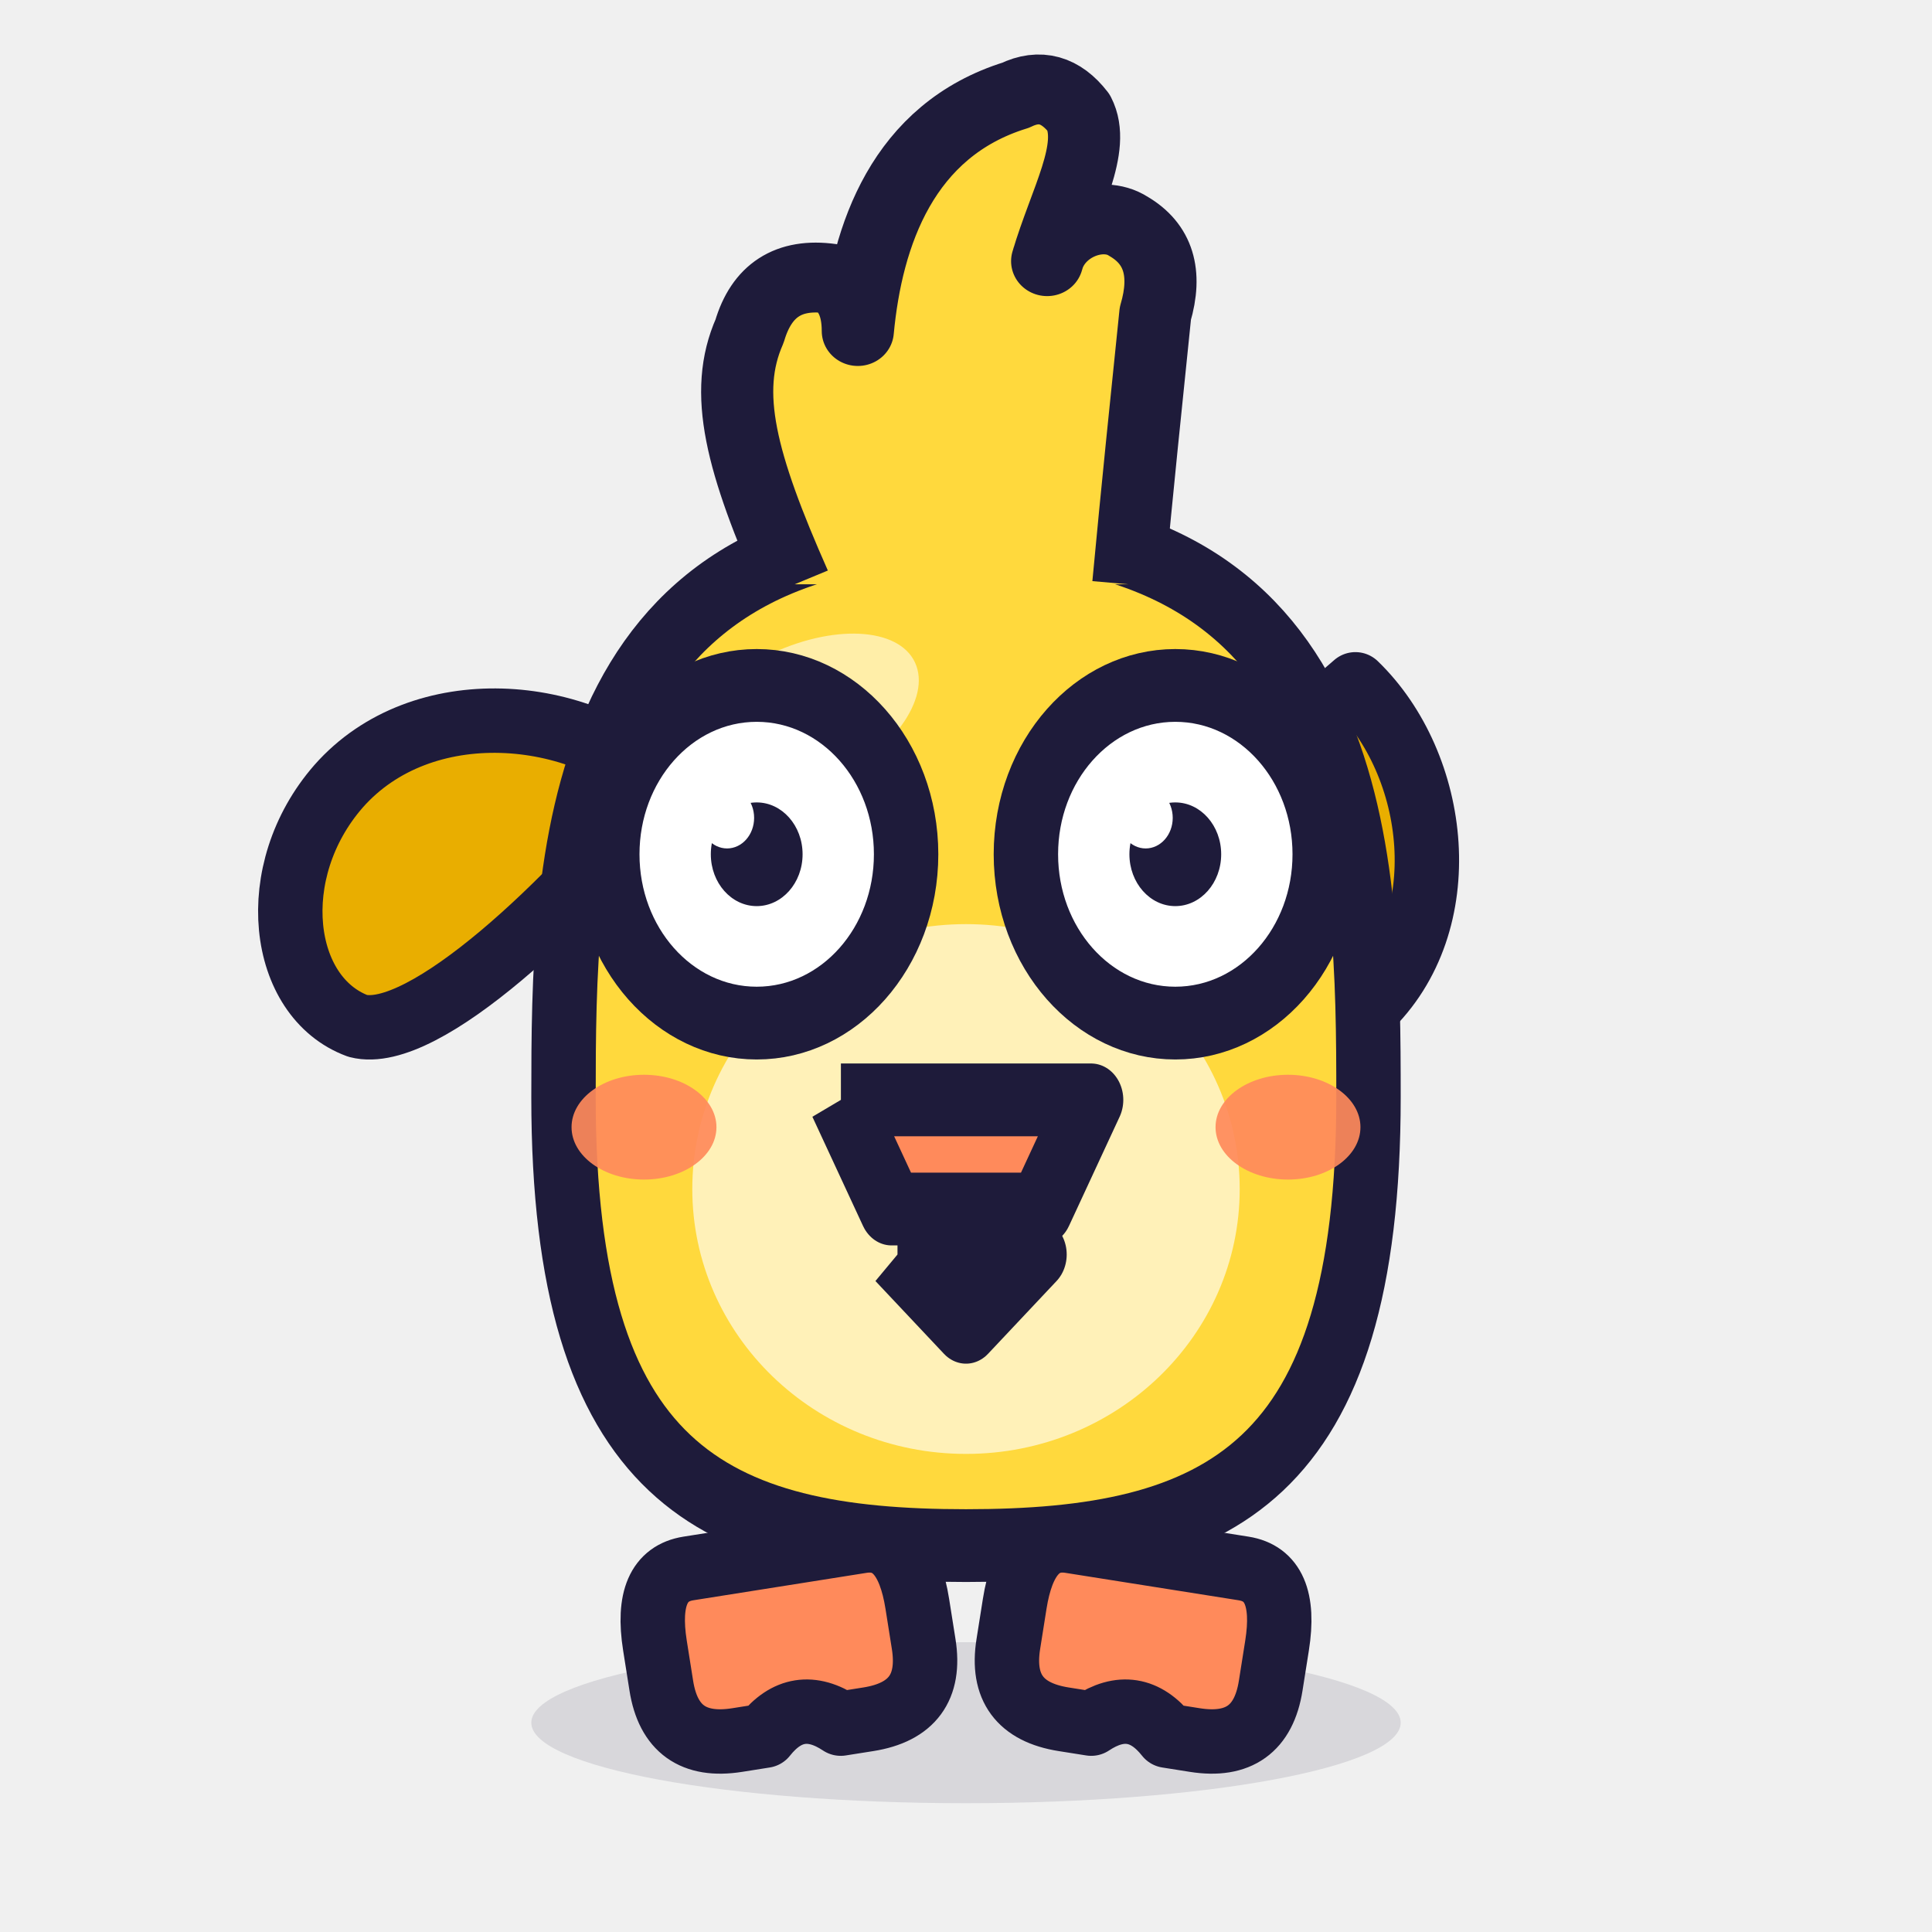
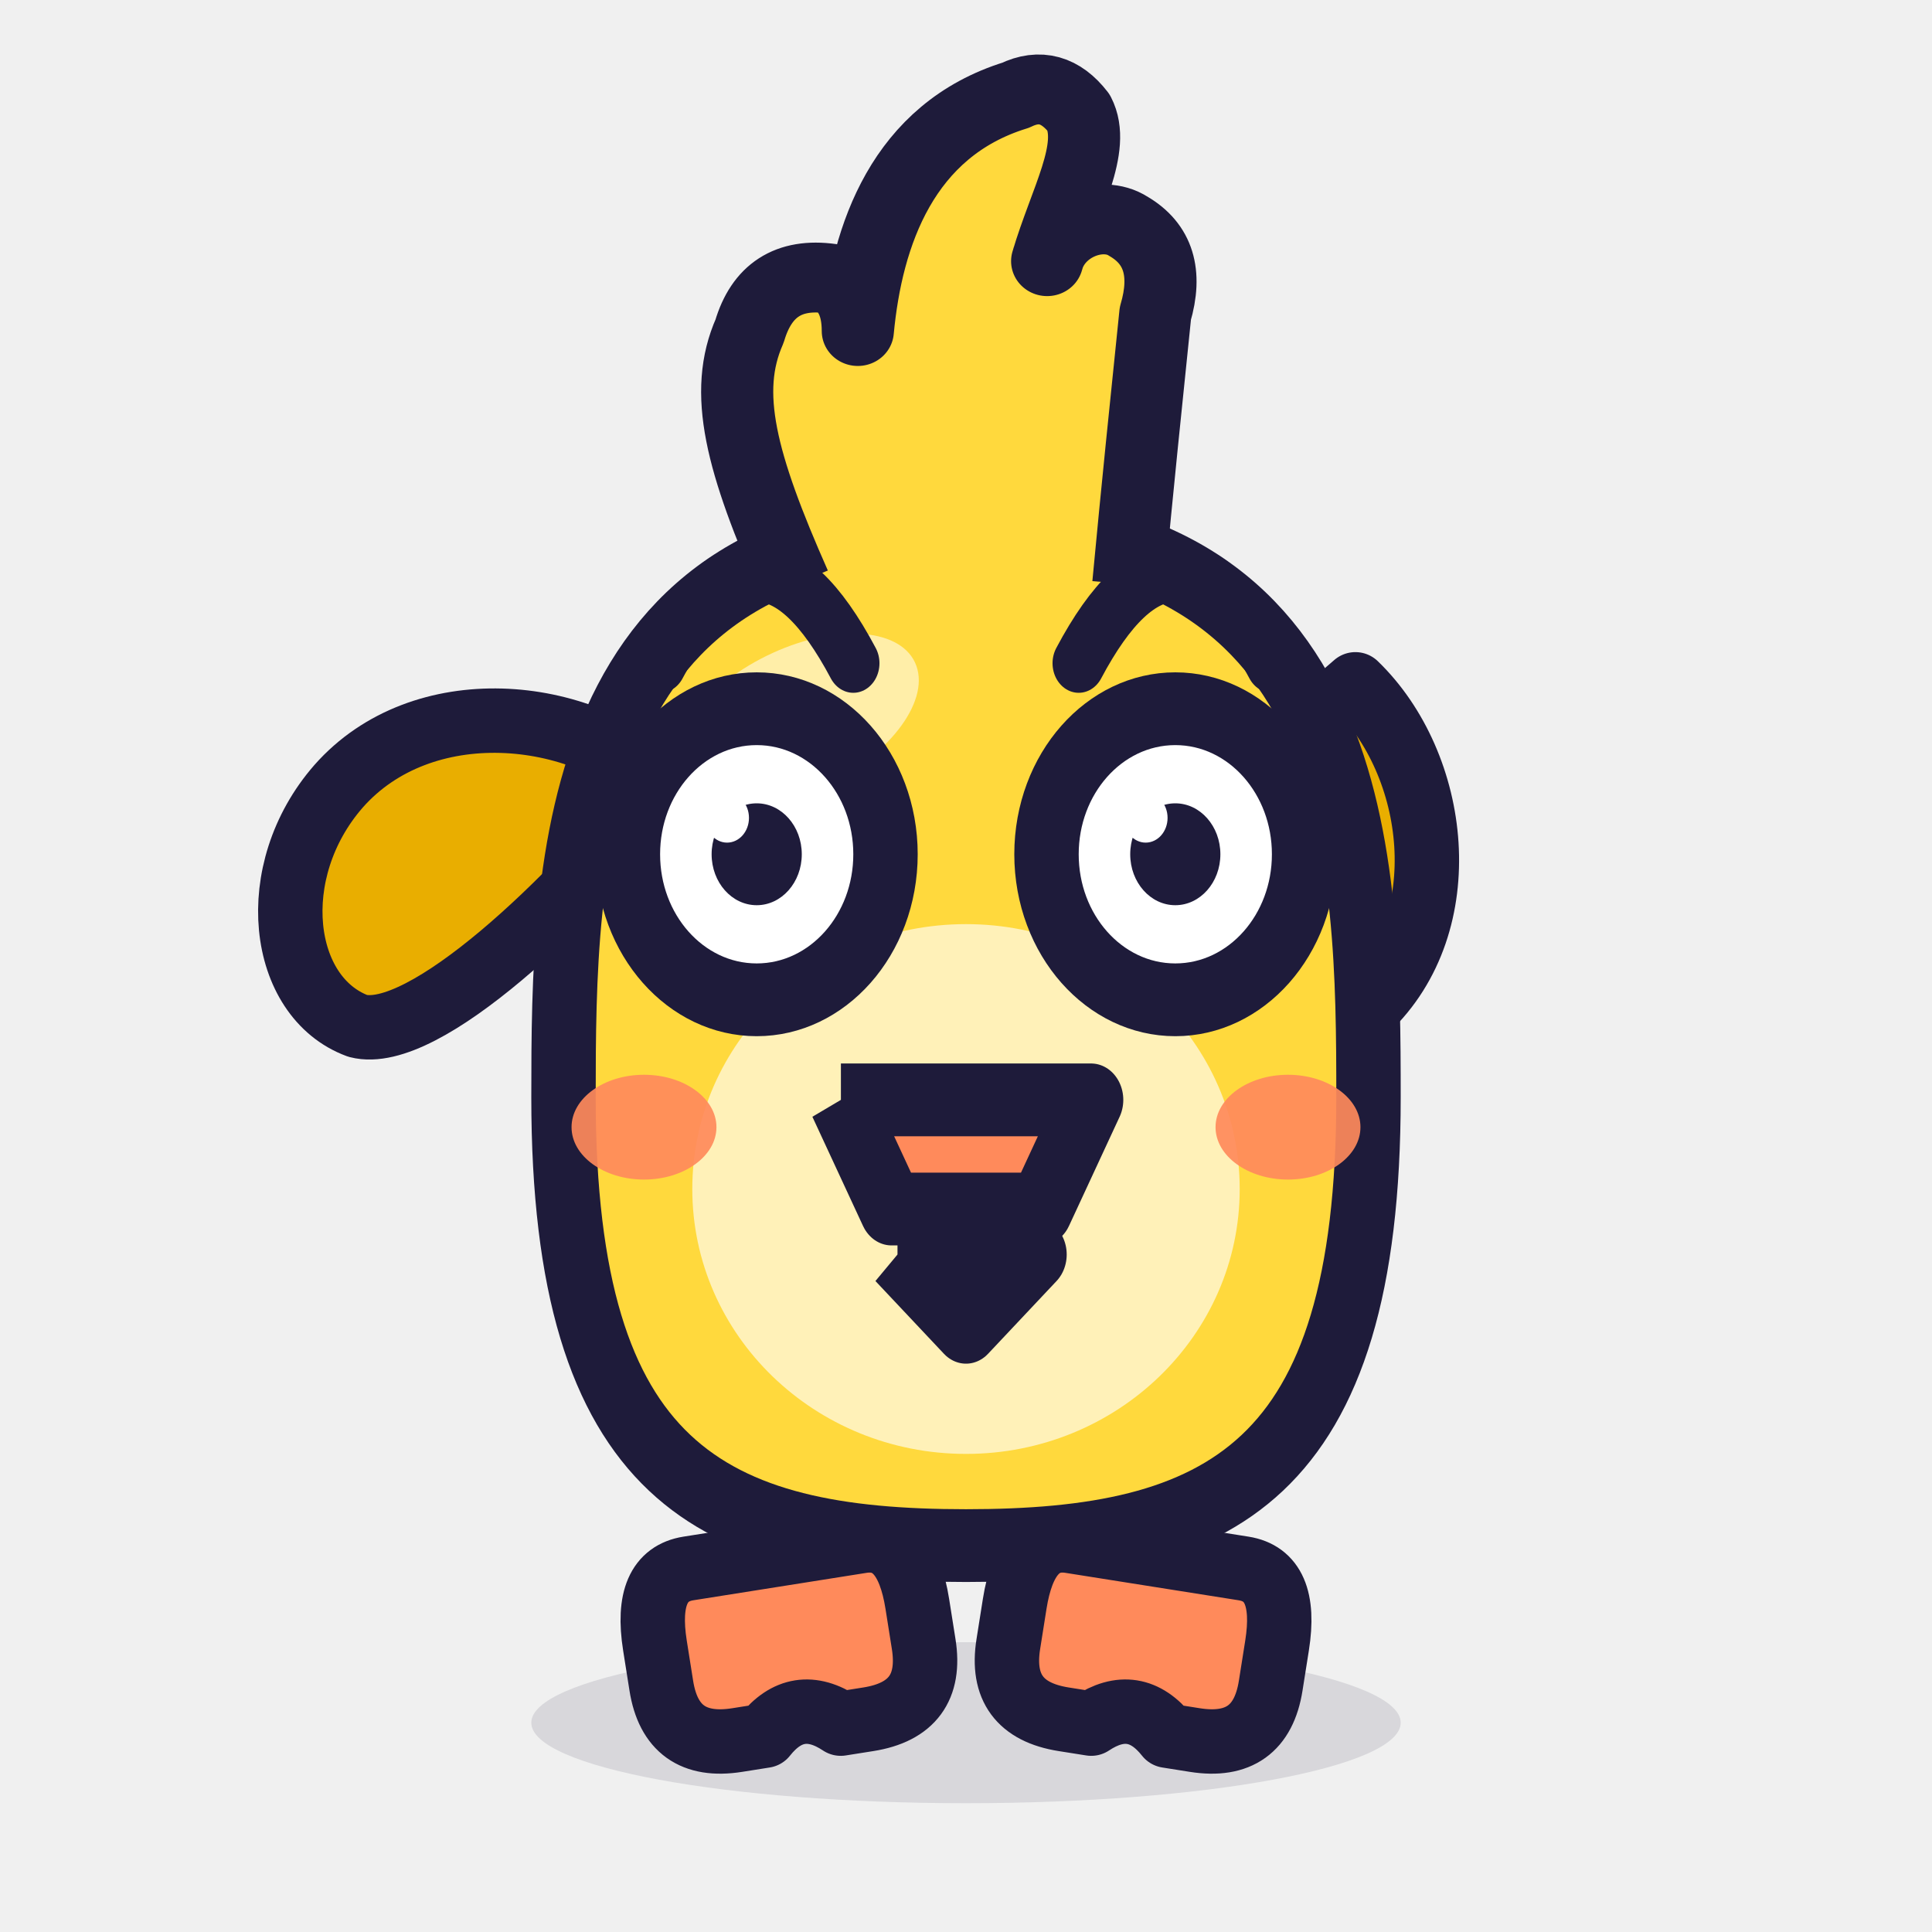
<svg xmlns="http://www.w3.org/2000/svg" viewBox="0 0 240 240" width="240" height="240" role="img" aria-label="Pip v2 B Bolt · fledgling · surprised 1">
  <g id="shadow">
    <ellipse cx="120" cy="214" rx="54" ry="10" fill="#1E1B3A" opacity="0.12" />
  </g>
  <g id="tail" opacity="0" />
  <g id="wing_l" fill="#E9AE00" stroke="#1E1B3A" stroke-width="8" stroke-linejoin="round">
    <path d="M 9.1 -26 C -5.25 -26 -20.65 -13.52 -19.95 2.08 C -19.25 16.12 -7 26 2.45 21.84 C 9.8 17.68 10.85 -7.8 9.1 -26 Z" transform="translate(70.5 115.14)translate(0 -18.2)rotate(44)translate(0 18.2)" />
  </g>
  <g id="wing_r" fill="#E9AE00" stroke="#1E1B3A" stroke-width="8" stroke-linejoin="round">
    <path d="M 9.1 -26 C -5.25 -26 -20.65 -13.52 -19.95 2.08 C -19.25 16.12 -7 26 2.45 21.84 C 9.8 17.68 10.85 -7.8 9.1 -26 Z" transform="translate(169.5 115.14)translate(0 -18.2)rotate(44)scale(-1 1)translate(0 18.2)" />
  </g>
  <g id="body" transform="translate(120 192)scale(1 1.13)translate(-120 -192)">
    <path d="M 120 80 C 169.5 80 170 116.96 170 142.72 C 170 184.16 151.5 192 120 192 C 88.5 192 70 184.16 70 142.72 C 70 116.96 70.5 80 120 80 Z" fill="#FFD93D" stroke="#1E1B3A" stroke-width="8" />
  </g>
  <g id="belly" transform="translate(120 192)scale(1 1.13)translate(-120 -192)">
    <ellipse cx="120" cy="152.8" rx="34" ry="29.12" fill="#FFF1B8" />
  </g>
  <g id="highlight" transform="translate(120 192)scale(1 1.13)translate(-120 -192)">
    <ellipse cx="99" cy="101.28" rx="16" ry="8" fill="#FFFFFF" opacity="0.55" transform="rotate(-22 99 101.28)" />
  </g>
  <g id="shell_bottom" opacity="0" />
  <g id="feet" fill="#FF8A5B" stroke="#1E1B3A" stroke-width="8" stroke-linejoin="round">
    <g id="foot_l">
      <path d="M -10.89 -11 Q -16.5 -11 -16.5 -2.2 L -16.5 2.86 Q -16.5 11 -8.25 11 L -4.78 11 Q 0 6.6 4.78 11 L 8.25 11 Q 16.5 11 16.5 2.86 L 16.5 -2.2 Q 16.5 -11 10.89 -11 Z" transform="translate(98 204)translate(0 0)rotate(-9)scale(-1 1)translate(0 0)" />
    </g>
    <g id="foot_r">
      <path d="M -10.89 -11 Q -16.5 -11 -16.5 -2.2 L -16.5 2.86 Q -16.5 11 -8.25 11 L -4.78 11 Q 0 6.6 4.78 11 L 8.25 11 Q 16.5 11 16.5 2.86 L 16.5 -2.2 Q 16.5 -11 10.89 -11 Z" transform="translate(142 204)translate(0 0)rotate(9)translate(0 0)" />
    </g>
  </g>
  <g transform="translate(120 192)scale(1 1.13)translate(-120 -192)">
    <g id="head_tuft" transform="translate(120 76.72)scale(1.12 0.96)translate(-120 -76.72)">
      <path d="M -19 10 C -25 -4 -27 -12 -24 -19 Q -22 -26 -15 -25 C -13 -24 -12 -22 -12 -19 C -11 -30 -7 -42 5.5 -46 Q 9.5 -48 12.5 -44 C 14.5 -40 11 -34 9 -27 C 10 -31 15 -33 18 -31 Q 23 -28 21 -21 C 20 -11 19 -1 18 10" transform="translate(120 76.72)" fill="#FFD93D" stroke="#1E1B3A" stroke-width="8" stroke-linejoin="round" />
    </g>
  </g>
  <g transform="translate(120 192)scale(1 1.13)translate(-120 -192)">
    <g id="head">
      <g id="cheek_l">
        <ellipse cx="80" cy="146" rx="9" ry="5.76" fill="#FF8A5B" opacity="0.92" />
      </g>
      <g id="cheek_r">
        <ellipse cx="160" cy="146" rx="9" ry="5.76" fill="#FF8A5B" opacity="0.92" />
      </g>
-       <g id="brow_l" fill="none" stroke="#1E1B3A" stroke-width="6.5" stroke-linecap="round" />
-       <g id="brow_r" fill="none" stroke="#1E1B3A" stroke-width="6.5" stroke-linecap="round" />
+       <g id="brow_l" fill="none" stroke="#1E1B3A" stroke-width="6.5" stroke-linecap="round">
+         <path d="M -12 5 Q 0 -15 12 5" transform="translate(94 90)" />
+       </g>
+       <g id="brow_r" fill="none" stroke="#1E1B3A" stroke-width="6.5" stroke-linecap="round">
+         <path d="M -12 5 Q 0 -15 12 5" transform="translate(146 90)" />
+       </g>
      <g id="eye_l" data-eye="l" transform="translate(94 116)">
        <g id="open" opacity="0">
          <circle cx="0" cy="0" r="16" fill="#FFFFFF" stroke="#1E1B3A" stroke-width="8" />
          <circle cx="0" cy="0" r="8.64" fill="#1E1B3A" />
          <circle cx="-3.68" cy="-4" r="2.72" fill="#FFFFFF" />
        </g>
        <g id="closed" opacity="0">
          <path d="M -13.12 1.92 Q 0 -13.44 13.12 1.92" fill="none" stroke="#1E1B3A" stroke-width="8" stroke-linecap="round" />
        </g>
        <g id="happy" opacity="0">
          <path d="M -13.12 6.72 Q 0 -29.12 13.12 6.72" fill="none" stroke="#1E1B3A" stroke-width="9" stroke-linecap="round" />
        </g>
        <g id="sleepy" opacity="0">
          <path d="M -13.12 -1.28 Q 0 17.92 13.12 -1.28" fill="none" stroke="#1E1B3A" stroke-width="8" stroke-linecap="round" />
        </g>
        <g id="surprised" opacity="1">
-           <circle cx="0" cy="0" r="18.56" fill="#FFFFFF" stroke="#1E1B3A" stroke-width="8" />
-           <circle cx="0" cy="0" r="5.7" fill="#1E1B3A" />
-           <circle cx="-3.68" cy="-4" r="3.36" fill="#FFFFFF" />
+           <circle cx="0" cy="0" r="16" fill="#FFFFFF" stroke="#1E1B3A" stroke-width="8" />
+           <circle cx="0" cy="0" r="5.6" fill="#1E1B3A" />
+           <circle cx="-3.68" cy="-4" r="2.72" fill="#FFFFFF" />
        </g>
        <g id="wink" opacity="0">
          <path d="M -13.12 6.72 Q 0 -29.12 13.12 6.72" fill="none" stroke="#1E1B3A" stroke-width="9" stroke-linecap="round" />
        </g>
      </g>
      <g id="eye_r" data-eye="r" transform="translate(146 116)">
        <g id="open" opacity="0">
          <circle cx="0" cy="0" r="16" fill="#FFFFFF" stroke="#1E1B3A" stroke-width="8" />
          <circle cx="0" cy="0" r="8.64" fill="#1E1B3A" />
          <circle cx="-3.68" cy="-4" r="2.72" fill="#FFFFFF" />
        </g>
        <g id="closed" opacity="0">
          <path d="M -13.12 1.92 Q 0 -13.44 13.12 1.92" fill="none" stroke="#1E1B3A" stroke-width="8" stroke-linecap="round" />
        </g>
        <g id="happy" opacity="0">
          <path d="M -13.12 6.72 Q 0 -29.12 13.12 6.72" fill="none" stroke="#1E1B3A" stroke-width="9" stroke-linecap="round" />
        </g>
        <g id="sleepy" opacity="0">
          <path d="M -13.12 -1.28 Q 0 17.92 13.12 -1.28" fill="none" stroke="#1E1B3A" stroke-width="8" stroke-linecap="round" />
        </g>
        <g id="surprised" opacity="1">
-           <circle cx="0" cy="0" r="18.56" fill="#FFFFFF" stroke="#1E1B3A" stroke-width="8" />
-           <circle cx="0" cy="0" r="5.7" fill="#1E1B3A" />
-           <circle cx="-3.68" cy="-4" r="3.36" fill="#FFFFFF" />
+           <circle cx="0" cy="0" r="16" fill="#FFFFFF" stroke="#1E1B3A" stroke-width="8" />
+           <circle cx="0" cy="0" r="5.6" fill="#1E1B3A" />
+           <circle cx="-3.68" cy="-4" r="2.72" fill="#FFFFFF" />
        </g>
        <g id="wink" opacity="0">
          <path d="M -13.12 6.72 Q 0 -29.12 13.12 6.72" fill="none" stroke="#1E1B3A" stroke-width="9" stroke-linecap="round" />
        </g>
      </g>
      <g id="beak_top">
        <path d="M -15.54 -5 L 15.54 -5 L 9.25 7 L -9.25 7 L -15.54 -5" transform="translate(120 148)" fill="#FF8A5B" stroke="#1E1B3A" stroke-width="8" stroke-linejoin="round" />
      </g>
      <g id="beak_bottom">
        <path d="M -8.51 12 L 8.51 12 L 0 20 L -8.51 12" transform="translate(120 148)" fill="#FF8A5B" stroke="#1E1B3A" stroke-width="8" stroke-linejoin="round" />
      </g>
    </g>
  </g>
  <g id="shell_top" opacity="0" />
  <g id="accessory_head" />
  <g id="accessory_neck" />
  <g id="accessory_face" />
  <g id="fx" />
</svg>
